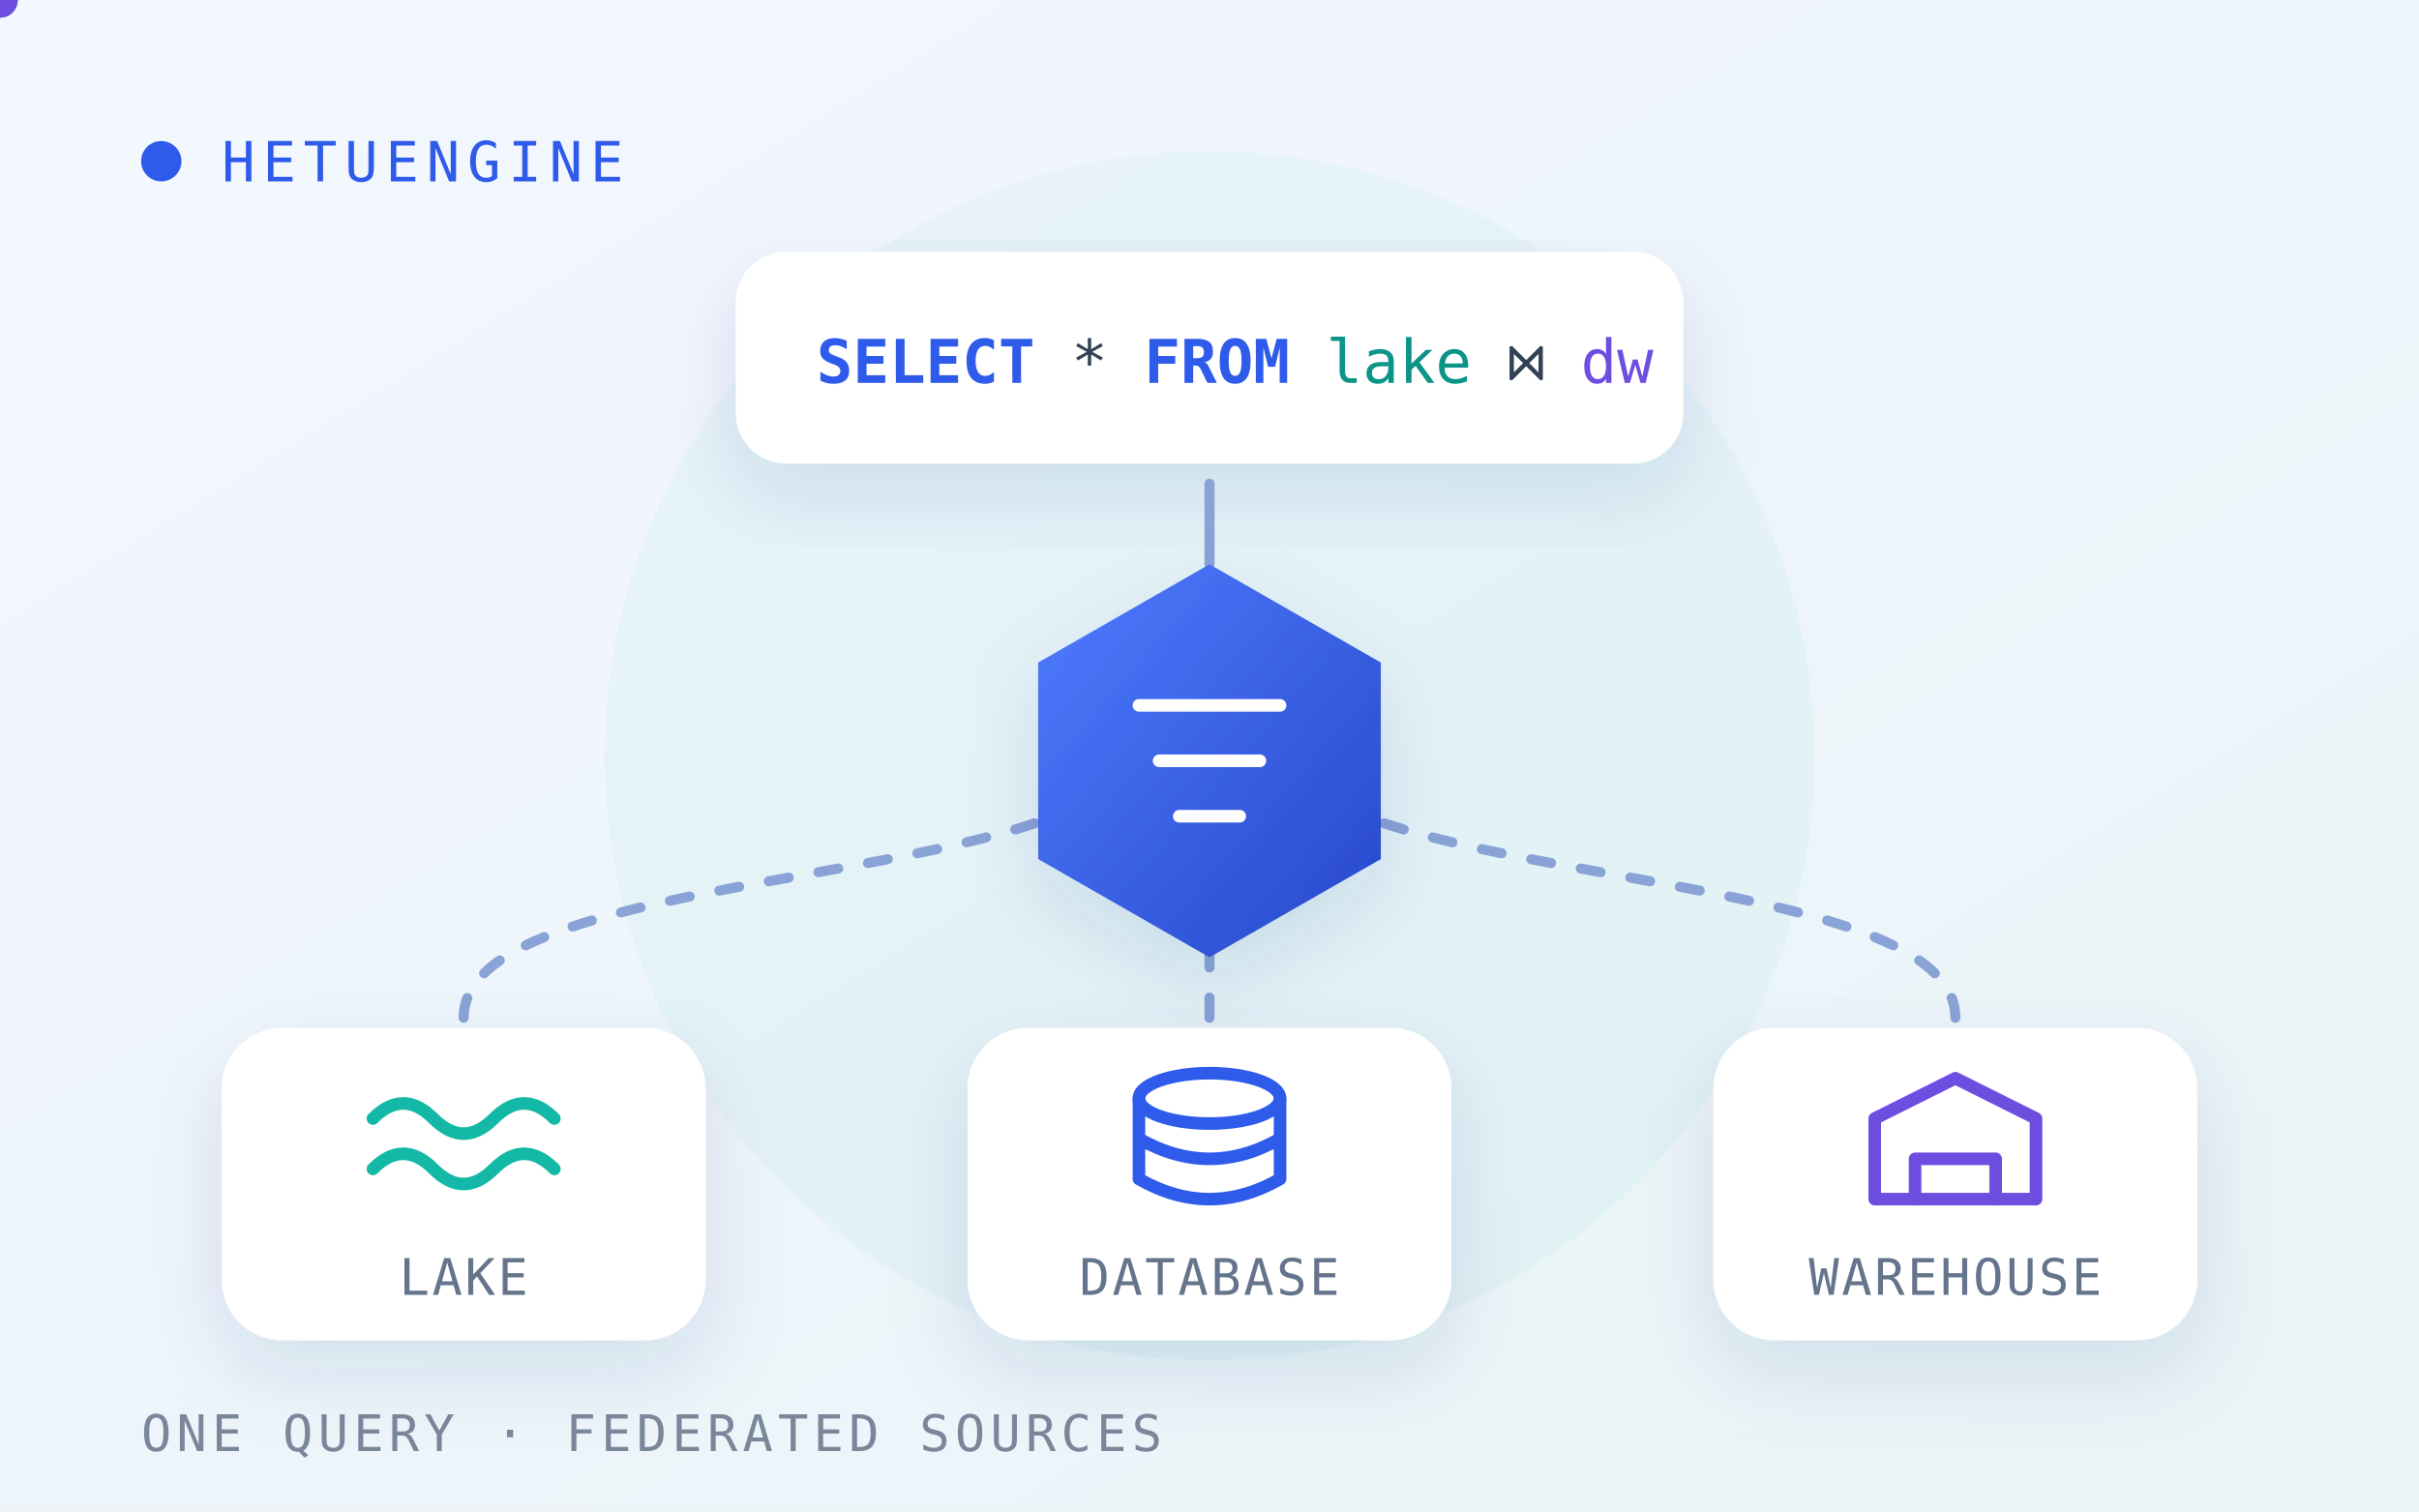
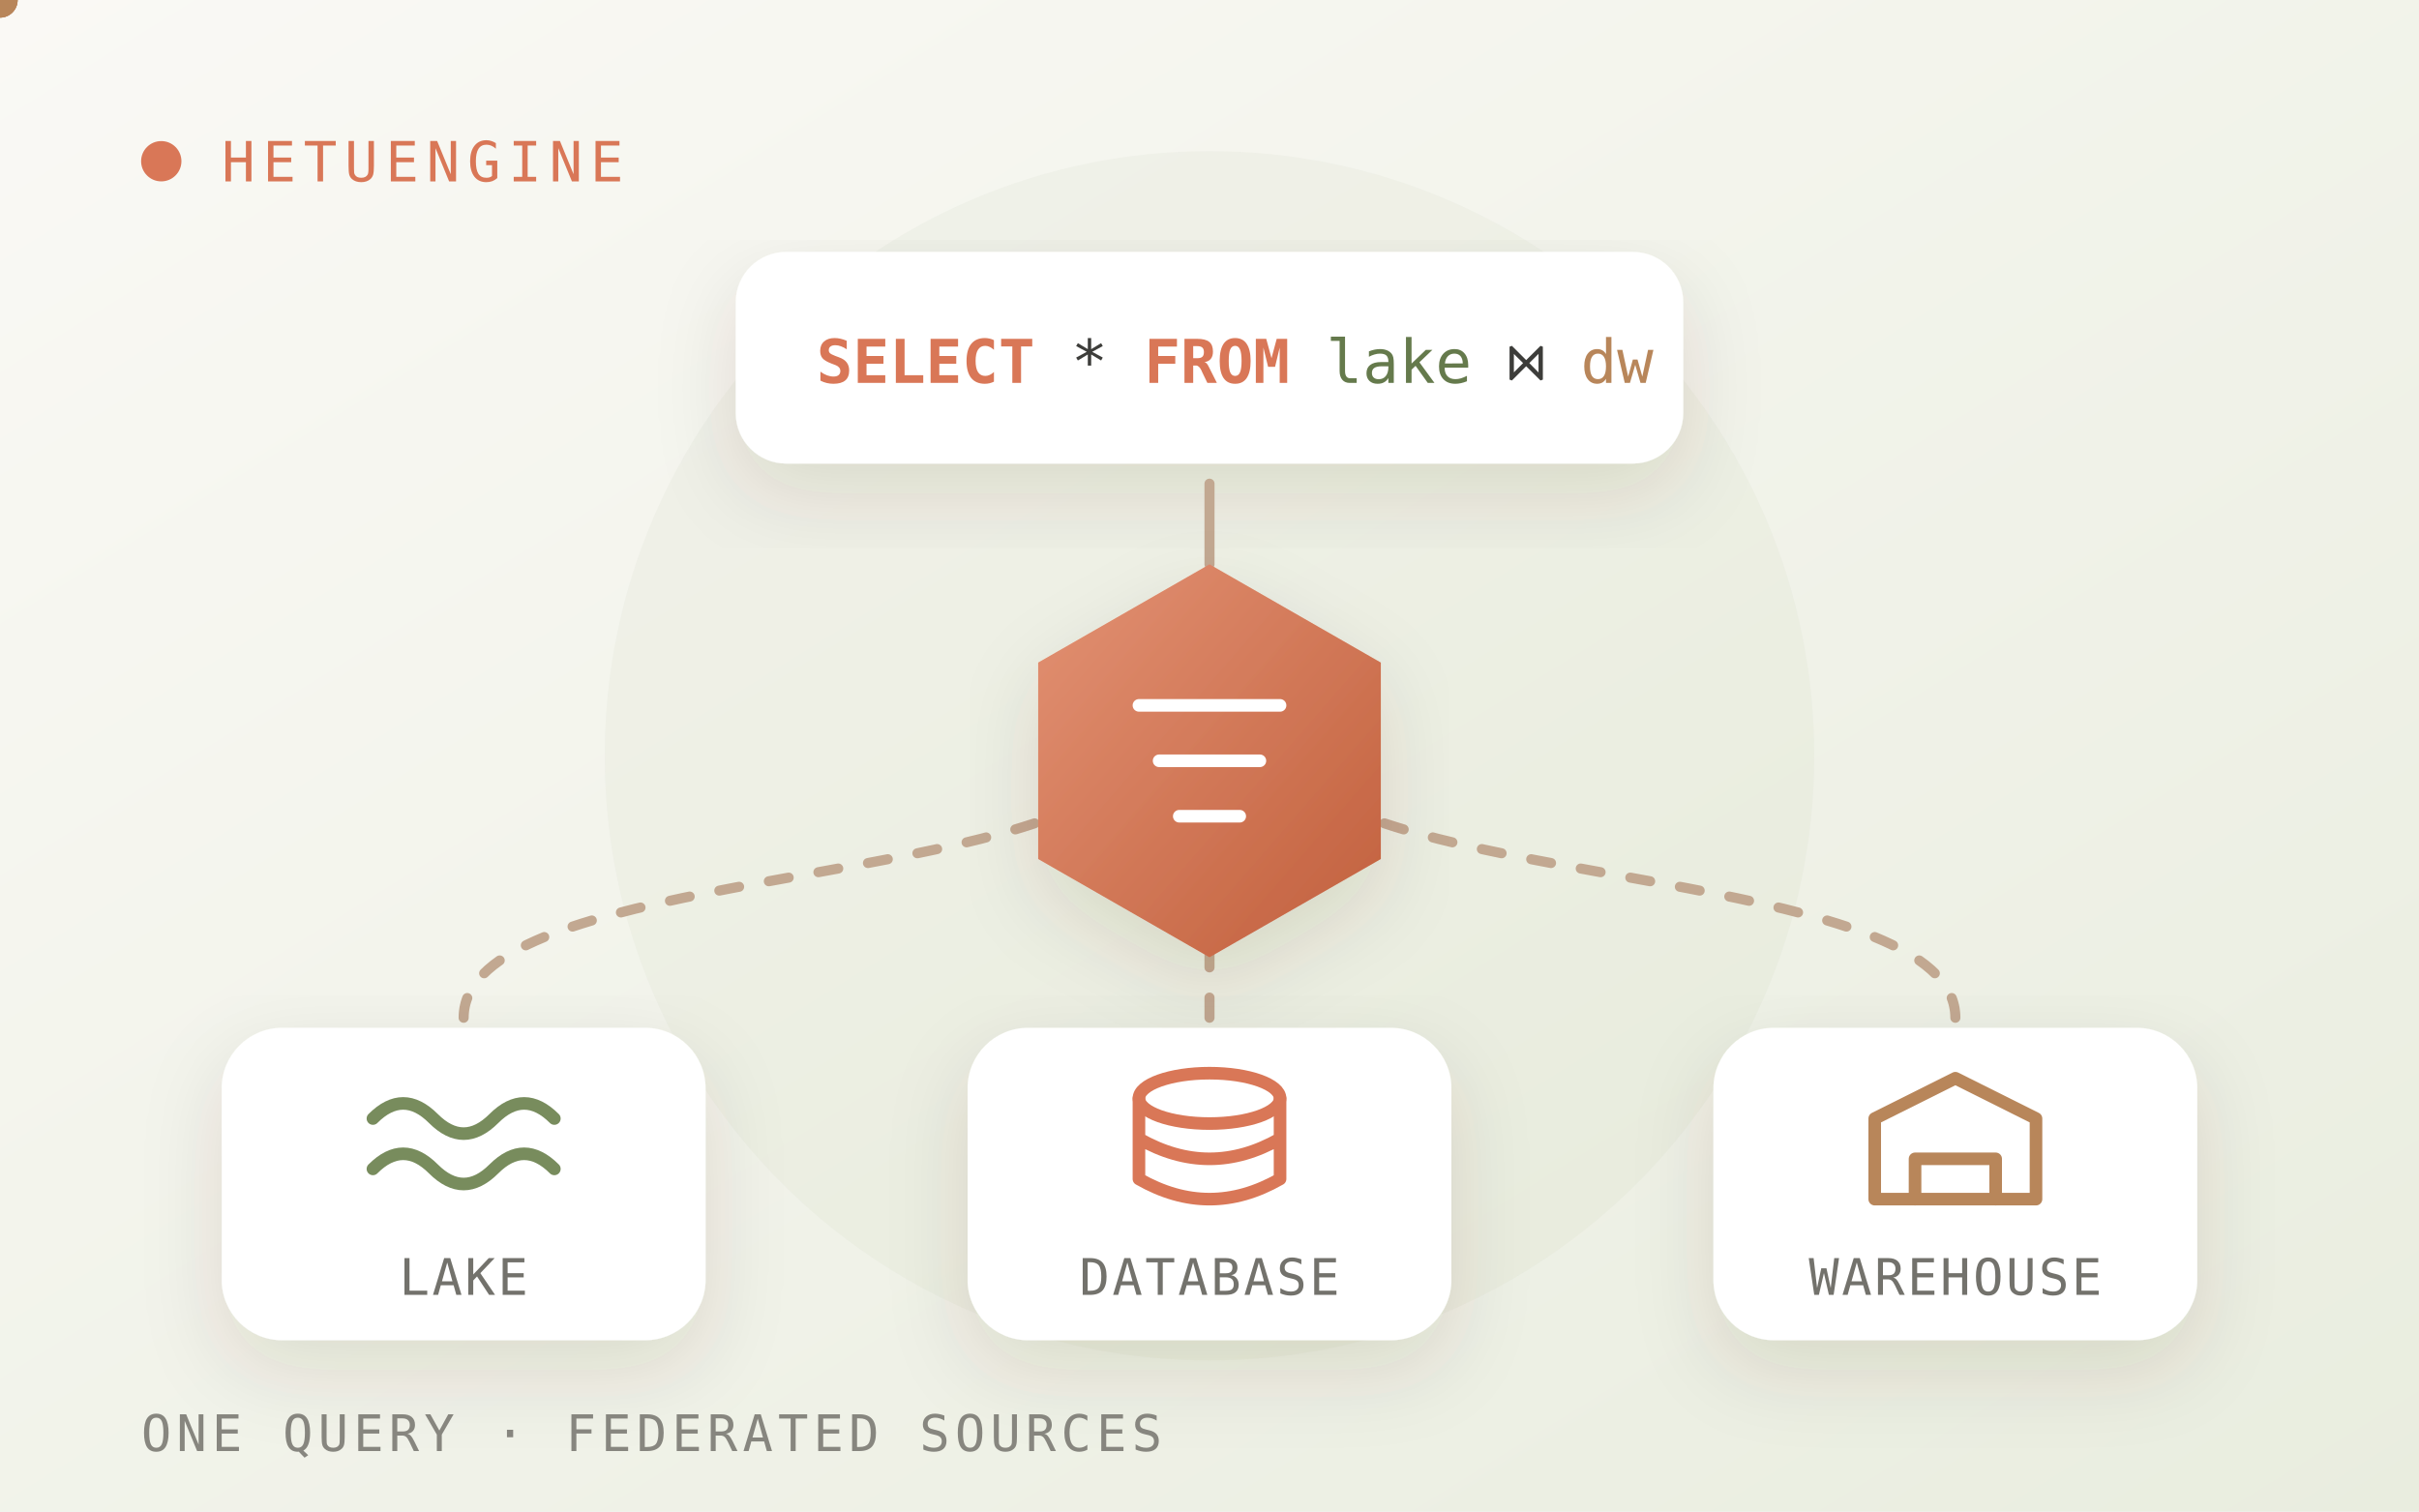
<svg xmlns="http://www.w3.org/2000/svg" viewBox="0 0 480 300" role="img" aria-label="A single SQL query federated by an engine across a data lake, a database, and a data warehouse">
  <defs>
    <linearGradient id="bg" x1="0" y1="0" x2="1" y2="1">
-       <stop offset="0" stop-color="#f4f7ff" />
-       <stop offset="1" stop-color="#e8f4f6" />
+       <stop offset="0" stop-color="#FAF9F5" />
+       <stop offset="1" stop-color="#E9EDDF" />
    </linearGradient>
    <linearGradient id="blue" x1="0" y1="0" x2="1" y2="1">
-       <stop offset="0" stop-color="#4f7cff" />
-       <stop offset="1" stop-color="#2647c9" />
+       <stop offset="0" stop-color="#E39274" />
+       <stop offset="1" stop-color="#C15F3C" />
    </linearGradient>
    <filter id="shadow" x="-20%" y="-20%" width="140%" height="160%">
-       <feDropShadow dx="0" dy="6" stdDeviation="8" flood-color="#1e3a8a" flood-opacity=".12" />
+       <feDropShadow dx="0" dy="6" stdDeviation="8" flood-color="#4A2E1E" flood-opacity=".12" />
    </filter>
  </defs>
  <rect width="480" height="300" fill="url(#bg)" />
-   <circle cx="240" cy="150" r="120" fill="#14b8a6" opacity=".05" />
+   <circle cx="240" cy="150" r="120" fill="#788C5D" opacity=".05" />
  <g font-family="'JetBrains Mono',Menlo,monospace">
-     <circle cx="32" cy="32" r="4" fill="#2f5bea" />
-     <text x="44" y="36" font-size="11" letter-spacing="1.5" fill="#2f5bea">HETUENGINE</text>
+     <circle cx="32" cy="32" r="4" fill="#D97757" />
+     <text x="44" y="36" font-size="11" letter-spacing="1.5" fill="#D97757">HETUENGINE</text>
  </g>
  <g filter="url(#shadow)">
    <rect x="146" y="50" width="188" height="42" rx="10" fill="#fff" />
  </g>
-   <text x="162" y="76" font-family="'JetBrains Mono',Menlo,monospace" font-size="12" fill="#334155">
-     <tspan fill="#2f5bea" font-weight="600">SELECT</tspan> * <tspan fill="#2f5bea" font-weight="600">FROM</tspan>
-     <tspan fill="#0d9488">lake</tspan> ⋈ <tspan fill="#6d4ee0">dw</tspan>
+   <text x="162" y="76" font-family="'JetBrains Mono',Menlo,monospace" font-size="12" fill="#3D3D3A">
+     <tspan fill="#D97757" font-weight="600">SELECT</tspan> * <tspan fill="#D97757" font-weight="600">FROM</tspan>
+     <tspan fill="#657A4C">lake</tspan> ⋈ <tspan fill="#B8865A">dw</tspan>
  </text>
-   <path d="M240 96V112" stroke="#8aa3d6" stroke-width="2" stroke-linecap="round" />
-   <g fill="none" stroke="#8aa3d6" stroke-width="2" stroke-dasharray="4 6" stroke-linecap="round">
+   <path d="M240 96V112" stroke="#C2A891" stroke-width="2" stroke-linecap="round" />
+   <g fill="none" stroke="#C2A891" stroke-width="2" stroke-dasharray="4 6" stroke-linecap="round">
    <path id="l1" d="M92 202C92 176 180 176 214 160" />
    <path id="l2" d="M240 202V180" />
    <path id="l3" d="M388 202C388 176 300 176 266 160" />
  </g>
-   <circle r="3.5" fill="#14b8a6">
+   <circle r="3.5" fill="#788C5D">
    <animateMotion dur="2s" repeatCount="indefinite">
      <mpath href="#l1" />
    </animateMotion>
  </circle>
-   <circle r="3.5" fill="#2f5bea">
+   <circle r="3.5" fill="#D97757">
    <animateMotion dur="2s" begin=".5s" repeatCount="indefinite">
      <mpath href="#l2" />
    </animateMotion>
  </circle>
-   <circle r="3.5" fill="#6d4ee0">
+   <circle r="3.5" fill="#B8865A">
    <animateMotion dur="2s" begin="1s" repeatCount="indefinite">
      <mpath href="#l3" />
    </animateMotion>
  </circle>
  <g filter="url(#shadow)">
    <path d="M240 112L274 131.5V170.5L240 190L206 170.5V131.5Z" fill="url(#blue)" />
  </g>
  <g stroke="#fff" stroke-width="2.5" stroke-linecap="round" fill="none">
    <path d="M226 140H254M230 151H250M234 162H246" />
  </g>
  <g filter="url(#shadow)">
    <rect x="44" y="204" width="96" height="62" rx="12" fill="#fff" />
    <rect x="192" y="204" width="96" height="62" rx="12" fill="#fff" />
    <rect x="340" y="204" width="96" height="62" rx="12" fill="#fff" />
  </g>
  <g fill="none" stroke-width="2.5" stroke-linecap="round" stroke-linejoin="round">
-     <path d="M74 222Q80 216 86 222T98 222T110 222M74 232Q80 226 86 232T98 232T110 232" stroke="#14b8a6" />
-     <g stroke="#2f5bea">
+     <path d="M74 222Q80 216 86 222T98 222T110 222M74 232Q80 226 86 232T98 232T110 232" stroke="#788C5D" />
+     <g stroke="#D97757">
      <ellipse cx="240" cy="218" rx="14" ry="5" />
      <path d="M226 218V234Q240 242 254 234V218M226 226Q240 234 254 226" />
    </g>
-     <g stroke="#6d4ee0">
+     <g stroke="#B8865A">
      <path d="M372 238V222L388 214L404 222V238Z" />
      <path d="M380 238V230H396V238" />
    </g>
  </g>
-   <g font-family="'JetBrains Mono',Menlo,monospace" font-size="10" letter-spacing=".5" fill="#64748b" text-anchor="middle">
+   <g font-family="'JetBrains Mono',Menlo,monospace" font-size="10" letter-spacing=".5" fill="#73726C" text-anchor="middle">
    <text x="92" y="257">LAKE</text>
    <text x="240" y="257">DATABASE</text>
    <text x="388" y="257">WAREHOUSE</text>
  </g>
-   <text x="28" y="288" font-family="'JetBrains Mono',Menlo,monospace" font-size="10" letter-spacing="1" fill="#7a879b">ONE QUERY · FEDERATED SOURCES</text>
+   <text x="28" y="288" font-family="'JetBrains Mono',Menlo,monospace" font-size="10" letter-spacing="1" fill="#87867F">ONE QUERY · FEDERATED SOURCES</text>
</svg>
